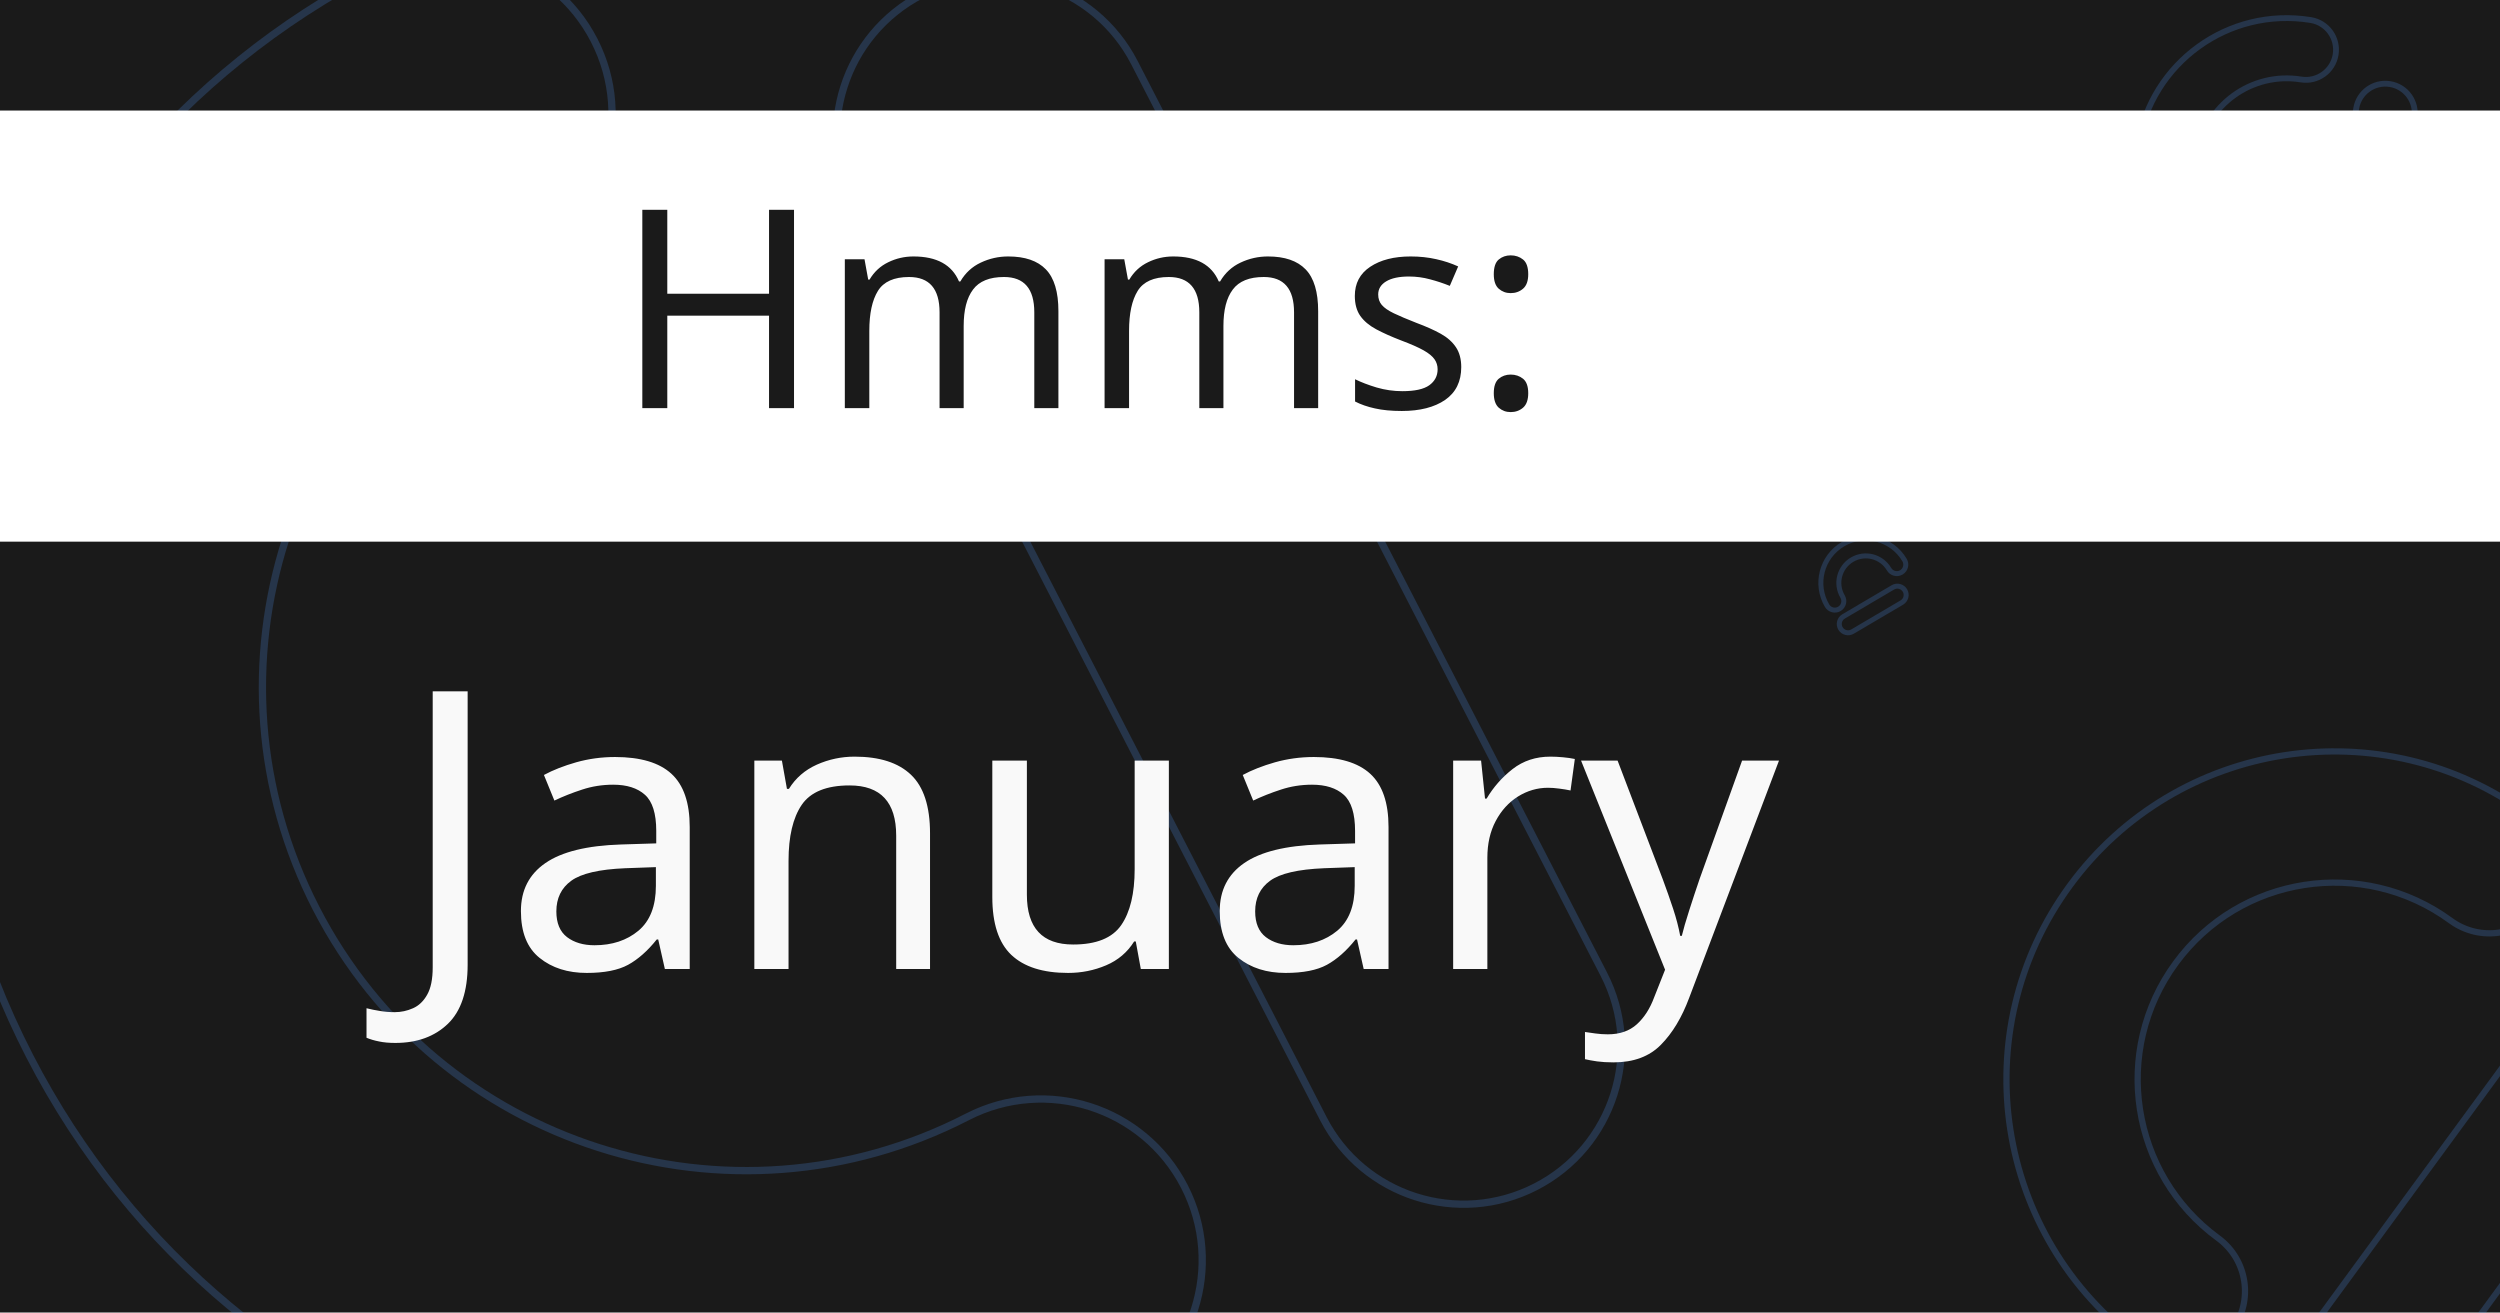
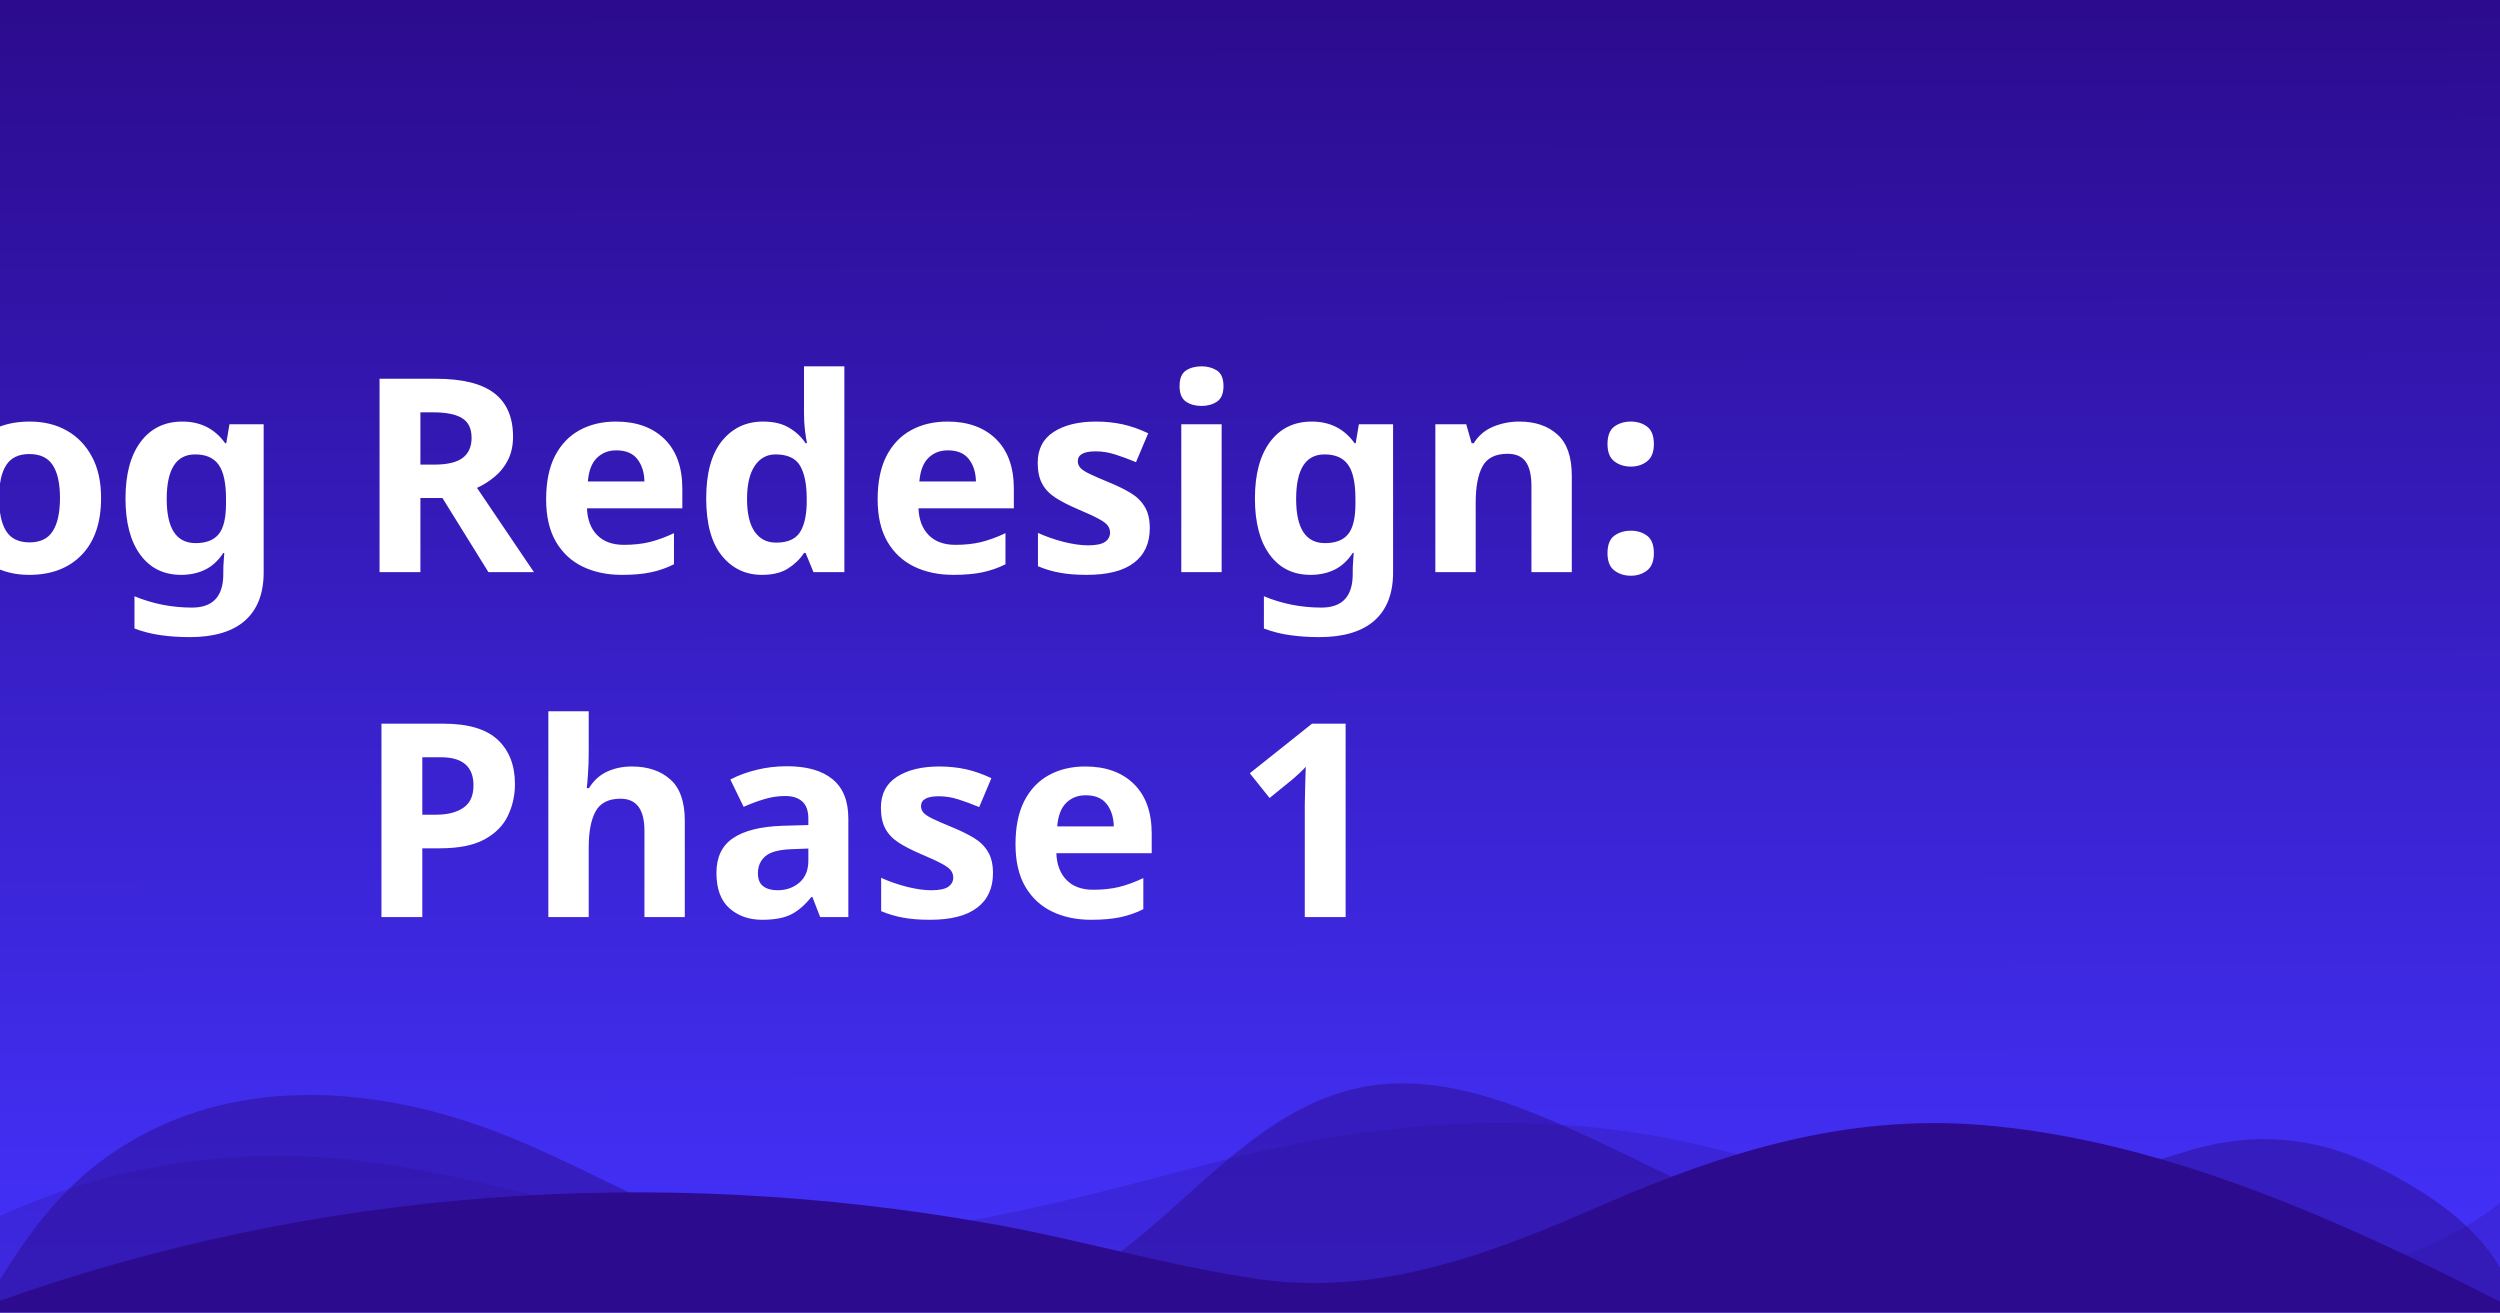
- <svg xmlns="http://www.w3.org/2000/svg" width="1200" height="630" viewBox="0 0 317.5 166.688" version="1.1" id="svg8">
-   <defs id="defs2" />
-   <g id="layer1" transform="translate(0,-130.3125)" style="display:inline">
+ <svg xmlns="http://www.w3.org/2000/svg" xmlns:xlink="http://www.w3.org/1999/xlink" width="1200" height="630" viewBox="0 0 317.5 166.688" version="1.1" id="svg8">
+   <defs id="defs2">
+     <linearGradient id="linearGradient924">
+       <stop style="stop-color:#2c0b8e;stop-opacity:1" offset="0" id="stop920" />
+       <stop style="stop-color:#4433ff;stop-opacity:1" offset="1" id="stop922" />
+     </linearGradient>
+     <rect x="172.996" y="79.66" width="0.286" height="26.601" id="rect125" />
+     <linearGradient xlink:href="#linearGradient924" id="linearGradient926" x1="151.957" y1="130.946" x2="152.228" y2="298.638" gradientUnits="userSpaceOnUse" />
+   </defs>
+   <g id="layer1" transform="translate(0,-130.3125)" style="display:none">
    <rect style="color:#000000;display:inline;overflow:visible;visibility:visible;fill:#1a1a1a;fill-opacity:1;fill-rule:nonzero;stroke:none;stroke-width:0.07;marker:none;enable-background:accumulate" id="rect3092" width="317.5" height="166.688" x="-2.220446e-14" y="130.312" />
+   </g>
+   <g id="g86" transform="translate(0,-130.3125)" style="display:inline">
+     <rect style="color:#000000;display:inline;overflow:visible;visibility:visible;fill:url(#linearGradient926);fill-opacity:1;fill-rule:nonzero;stroke:none;stroke-width:0.07;marker:none;enable-background:accumulate" id="rect84" width="317.5" height="166.688" x="-2.220446e-14" y="130.312" />
+   </g>
+   <g id="layer7">
+     <g id="g110" transform="matrix(0.2645833,0,0,-0.2645833,4e-6,166.6875)" style="fill:#2c0b8e;fill-opacity:1">
+       <path d="m 0,0 v 46.29 c 47.79,22.2 103.59,32.17 158,28 70.36,-5.37 136.33,-33.31 206.8,-37.5 73.84,-4.36 147.54,16.88 218.2,35.26 69.27,18 138.3,24.88 209.4,13.08 36.15,-6 69.85,-17.84 104.45,-29.34 C 989.49,25 1113,-14.29 1200,52.47 V 0 Z" opacity="0.25" class="shape-fill" id="path93" style="fill:#2c0b8e;fill-opacity:1" />
+       <path d="M 0,0 V 15.81 C 13,36.92 27.64,56.86 47.69,72.05 99.41,111.27 165,111 224.58,91.58 c 31.15,-10.15 60.09,-26.07 89.67,-39.8 40.92,-19 84.73,-46 130.83,-49.67 36.26,-2.85 70.9,9.42 98.6,31.56 31.77,25.39 62.32,62 103.63,73 40.44,10.79 81.35,-6.69 119.13,-24.28 37.78,-17.59 75.16,-39 116.92,-43.05 59.73,-5.85 113.28,22.88 168.9,38.84 30.2,8.66 59,6.17 87.09,-7.5 22.43,-10.89 48,-26.93 60.65,-49.24 V 0 Z" opacity="0.5" class="shape-fill" id="path95" style="fill:#2c0b8e;fill-opacity:1" />
+       <path d="M 0,0 V 5.63 C 149.93,59 314.09,71.32 475.83,42.57 518.83,34.93 560.06,22.45 603.44,16.11 662.44,7.48 715.92,28.35 769,51.51 827.93,77.22 886,95.24 951.2,90 1037.73,83 1123.66,44.29 1200,5.19 V 0 Z" class="shape-fill" id="path97" style="fill:#2c0b8e;fill-opacity:1" />
+     </g>
+   </g>
+   <g style="display:inline" id="g100">
+     <text xml:space="preserve" style="font-style:normal;font-variant:normal;font-weight:normal;font-stretch:normal;font-size:34.396px;line-height:1.25;font-family:'Liberation Mono';-inkscape-font-specification:'Liberation Mono';letter-spacing:0px;word-spacing:0px;fill:#ffffff;fill-opacity:1;stroke:none;stroke-width:0.265;" x="162.465" y="72.665" id="text98">
+       <tspan x="162.465" y="72.665" style="font-style:normal;font-variant:normal;font-weight:bold;font-stretch:normal;font-size:34.396px;font-family:Nunito;-inkscape-font-specification:'Nunito Bold';text-align:center;text-anchor:middle;fill:#ffffff;fill-opacity:1;stroke-width:0.265;" id="tspan131">Blog Redesign: </tspan>
+       <tspan x="162.465" y="116.47" style="font-style:normal;font-variant:normal;font-weight:bold;font-stretch:normal;font-size:34.396px;font-family:Nunito;-inkscape-font-specification:'Nunito Bold';text-align:center;text-anchor:middle;fill:#ffffff;fill-opacity:1;stroke-width:0.265;" id="tspan135">Phase 1</tspan>
+     </text>
+     <text xml:space="preserve" id="text123" style="fill:black;fill-opacity:1;line-height:1.25;stroke:none;font-family:sans-serif;font-style:normal;font-weight:normal;font-size:10.583px;white-space:pre;shape-inside:url(#rect125);" />
  </g>
  <g id="layer3" style="display:inline">
    <rect style="opacity:1;vector-effect:none;fill:#7f8c8d;fill-opacity:1;stroke:none;stroke-width:0.404;stroke-linecap:butt;stroke-linejoin:miter;stroke-miterlimit:4;stroke-dasharray:none;stroke-dashoffset:0;stroke-opacity:1" id="rect863" width="310.567" height="55.592" x="-0.535" y="-63.699" />
    <rect style="color:#000000;display:inline;overflow:visible;visibility:visible;fill:#1a1a1a;fill-opacity:1;fill-rule:nonzero;stroke:none;stroke-width:0.265;stroke-miterlimit:4;stroke-dasharray:none;marker:none;enable-background:accumulate" id="rect3229" width="13.229" height="13.229" x="4.152" y="-55.414" />
    <rect y="-55.414" x="17.381" height="13.229" width="13.229" id="rect3999" style="color:#000000;display:inline;overflow:visible;visibility:visible;fill:#f9f9f9;fill-opacity:1;fill-rule:nonzero;stroke:none;stroke-width:0.519;stroke-miterlimit:4;stroke-dasharray:none;marker:none;enable-background:accumulate" />
    <rect style="color:#000000;display:inline;overflow:visible;visibility:visible;fill:#5599ff;fill-opacity:1;fill-rule:nonzero;stroke:none;stroke-width:0.519;stroke-miterlimit:4;stroke-dasharray:none;marker:none;enable-background:accumulate" id="rect4001" width="13.229" height="13.229" x="4.152" y="-42.185" />
    <rect y="-42.185" x="17.381" height="13.229" width="13.229" id="rect4003" style="color:#000000;display:inline;overflow:visible;visibility:visible;fill:#ff2a7f;fill-opacity:1;fill-rule:nonzero;stroke:none;stroke-width:0.519;stroke-miterlimit:4;stroke-dasharray:none;marker:none;enable-background:accumulate" />
    <g style="display:inline" id="g4418" transform="matrix(0.2645833,0,0,0.2645833,22.51901,-172.9817)">
      <path style="color:#000000;display:inline;overflow:visible;visibility:visible;fill:#f9f9f9;stroke:none;stroke-width:1;marker:none;enable-background:accumulate" d="m 157.173,470.547 c 0,-6.771 -5.489,-12.259 -12.259,-12.259 -33.854,0 -61.297,27.444 -61.297,61.297 0,33.854 27.444,61.297 61.297,61.297 6.771,0 12.259,-5.489 12.259,-12.259 0,-6.771 -5.489,-12.259 -12.259,-12.259 -20.312,0 -36.778,-16.466 -36.778,-36.778 0,-20.312 16.466,-36.778 36.778,-36.778 6.771,0 12.259,-5.489 12.259,-12.259 z" id="path3112" />
      <rect ry="12" rx="12" y="478.882" x="168.934" height="102" width="24" id="rect4416" style="fill:#ffffff;fill-opacity:1" />
    </g>
    <text xml:space="preserve" style="font-style:normal;font-variant:normal;font-weight:normal;font-stretch:normal;font-size:10.583px;line-height:1.25;font-family:'Patrick Hand';-inkscape-font-specification:'Patrick Hand';letter-spacing:0px;word-spacing:0px;fill:#000000;fill-opacity:1;stroke:none;stroke-width:0.265" x="91.941" y="-43.386" id="text882">
      <tspan id="tspan880" x="91.941" y="-43.386" style="font-size:14.111px;stroke-width:0.265">Patrick Hand for handwriting</tspan>
    </text>
    <text xml:space="preserve" style="font-style:normal;font-variant:normal;font-weight:normal;font-stretch:normal;font-size:10.583px;line-height:1.25;font-family:'Liberation Mono';-inkscape-font-specification:'Liberation Mono';letter-spacing:0px;word-spacing:0px;fill:#000000;fill-opacity:1;stroke:none;stroke-width:0.265" x="91.406" y="-29.488" id="text886">
      <tspan id="tspan884" x="91.406" y="-29.488" style="font-style:normal;font-variant:normal;font-weight:normal;font-stretch:normal;font-family:'Fira Mono';-inkscape-font-specification:'Fira Mono';stroke-width:0.265">Fira Mono for monospace</tspan>
    </text>
    <text xml:space="preserve" style="font-style:normal;font-variant:normal;font-weight:normal;font-stretch:normal;font-size:10.583px;line-height:1.25;font-family:'Liberation Mono';-inkscape-font-specification:'Liberation Mono';letter-spacing:0px;word-spacing:0px;fill:#000000;fill-opacity:1;stroke:none;stroke-width:0.265" x="90.801" y="-15.294" id="text886-7">
      <tspan id="tspan884-4" x="90.801" y="-15.294" style="font-style:normal;font-variant:normal;font-weight:normal;font-stretch:normal;font-family:'Fira Sans';-inkscape-font-specification:'Fira Sans';stroke-width:0.265">Fira Sans for text</tspan>
    </text>
  </g>
-   <g id="layer2" style="display:inline">
+   <g id="layer2" style="display:none">
    <g id="layer4" style="display:none">
      <g transform="matrix(0.6474593,0,0,0.6474593,64.98914,-253.066)" id="g922" style="display:inline;fill:#f9f9f9;fill-opacity:1">
        <path id="path918" d="m 157.173,470.547 c 0,-6.771 -5.489,-12.259 -12.259,-12.259 -33.854,0 -61.297,27.444 -61.297,61.297 0,33.854 27.444,61.297 61.297,61.297 6.771,0 12.259,-5.489 12.259,-12.259 0,-6.771 -5.489,-12.259 -12.259,-12.259 -20.312,0 -36.778,-16.466 -36.778,-36.778 0,-20.312 16.466,-36.778 36.778,-36.778 6.771,0 12.259,-5.489 12.259,-12.259 z" style="color:#000000;display:inline;overflow:visible;visibility:visible;fill:#f9f9f9;fill-opacity:1;stroke:none;stroke-width:1;marker:none;enable-background:accumulate" />
        <rect style="fill:#f9f9f9;fill-opacity:1" id="rect920" width="24" height="102" x="168.934" y="478.882" rx="12" ry="12" />
      </g>
    </g>
    <g style="display:none" id="g1057">
      <g style="display:inline;fill:#f9f9f9;fill-opacity:1" id="g1055" transform="matrix(0.3237296,0,0,0.3237296,109.7529,-124.6722)">
        <path style="color:#000000;display:inline;overflow:visible;visibility:visible;fill:#f9f9f9;fill-opacity:1;stroke:none;stroke-width:1;marker:none;enable-background:accumulate" d="m 157.173,470.547 c 0,-6.771 -5.489,-12.259 -12.259,-12.259 -33.854,0 -61.297,27.444 -61.297,61.297 0,33.854 27.444,61.297 61.297,61.297 6.771,0 12.259,-5.489 12.259,-12.259 0,-6.771 -5.489,-12.259 -12.259,-12.259 -20.312,0 -36.778,-16.466 -36.778,-36.778 0,-20.312 16.466,-36.778 36.778,-36.778 6.771,0 12.259,-5.489 12.259,-12.259 z" id="path1051" />
        <rect ry="12" rx="12" y="478.882" x="168.934" height="102" width="24" id="rect1053" style="fill:#f9f9f9;fill-opacity:1" />
      </g>
      <text xml:space="preserve" style="font-style:normal;font-variant:normal;font-weight:normal;font-stretch:normal;font-size:10.583px;line-height:1.25;font-family:'Liberation Mono';-inkscape-font-specification:'Liberation Mono';letter-spacing:0px;word-spacing:0px;fill:#f9f9f9;fill-opacity:1;stroke:none;stroke-width:0.265" x="157.851" y="103.283" id="text886-7-6">
        <tspan x="157.851" y="103.283" style="font-style:normal;font-variant:normal;font-weight:500;font-stretch:condensed;font-size:28.222px;font-family:'Fira Sans Condensed';-inkscape-font-specification:'Fira Sans Condensed,  Medium Condensed';text-align:center;text-anchor:middle;fill:#f9f9f9;fill-opacity:1;stroke-width:0.265" id="tspan1079">Article title that can be</tspan>
        <tspan x="157.851" y="138.561" style="font-style:normal;font-variant:normal;font-weight:500;font-stretch:condensed;font-size:28.222px;font-family:'Fira Sans Condensed';-inkscape-font-specification:'Fira Sans Condensed,  Medium Condensed';text-align:center;text-anchor:middle;fill:#f9f9f9;fill-opacity:1;stroke-width:0.265" id="tspan846">double line</tspan>
      </text>
    </g>
  </g>
-   <g id="layer5" style="display:inline">
+   <g id="layer5" style="display:none">
    <g transform="translate(0,-130.3125)" id="g850" style="display:none">
      <g transform="matrix(0.307988,0.04969603,-0.04969603,0.307988,271.6036,-15.49243)" id="g856-5-6" style="display:inline;opacity:1;vector-effect:none;fill:none;fill-opacity:0.043;stroke:#5599ff;stroke-width:2.375;stroke-linecap:butt;stroke-linejoin:miter;stroke-miterlimit:4;stroke-dasharray:none;stroke-dashoffset:0;stroke-opacity:0.21">
        <path id="path852-3-2" d="m 157.173,470.547 c 0,-6.771 -5.489,-12.259 -12.259,-12.259 -33.854,0 -61.297,27.444 -61.297,61.297 0,33.854 27.444,61.297 61.297,61.297 6.771,0 12.259,-5.489 12.259,-12.259 0,-6.771 -5.489,-12.259 -12.259,-12.259 -20.312,0 -36.778,-16.466 -36.778,-36.778 0,-20.312 16.466,-36.778 36.778,-36.778 6.771,0 12.259,-5.489 12.259,-12.259 z" style="color:#000000;display:inline;overflow:visible;visibility:visible;vector-effect:none;fill:none;fill-opacity:0.043;stroke:#5599ff;stroke-width:2.375;stroke-linecap:butt;stroke-linejoin:miter;stroke-miterlimit:4;stroke-dasharray:none;stroke-dashoffset:0;stroke-opacity:0.21;marker:none;enable-background:accumulate" />
        <rect style="vector-effect:none;fill:none;fill-opacity:0.043;stroke:#5599ff;stroke-width:2.375;stroke-linecap:butt;stroke-linejoin:miter;stroke-miterlimit:4;stroke-dasharray:none;stroke-dashoffset:0;stroke-opacity:0.21" id="rect854-5-9" width="24" height="102" x="168.934" y="478.882" rx="12" ry="12" />
      </g>
      <g transform="matrix(0.5481971,0.4015097,-0.4015097,0.5481971,425.6515,-75.62253)" id="g856-5" style="display:inline;opacity:1;vector-effect:none;fill:none;fill-opacity:0.043;stroke:#5599ff;stroke-width:1.168;stroke-linecap:butt;stroke-linejoin:miter;stroke-miterlimit:4;stroke-dasharray:none;stroke-dashoffset:0;stroke-opacity:0.21">
        <path id="path852-3" d="m 157.173,470.547 c 0,-6.771 -5.489,-12.259 -12.259,-12.259 -33.854,0 -61.297,27.444 -61.297,61.297 0,33.854 27.444,61.297 61.297,61.297 6.771,0 12.259,-5.489 12.259,-12.259 0,-6.771 -5.489,-12.259 -12.259,-12.259 -20.312,0 -36.778,-16.466 -36.778,-36.778 0,-20.312 16.466,-36.778 36.778,-36.778 6.771,0 12.259,-5.489 12.259,-12.259 z" style="color:#000000;display:inline;overflow:visible;visibility:visible;vector-effect:none;fill:none;fill-opacity:0.043;stroke:#5599ff;stroke-width:1.168;stroke-linecap:butt;stroke-linejoin:miter;stroke-miterlimit:4;stroke-dasharray:none;stroke-dashoffset:0;stroke-opacity:0.21;marker:none;enable-background:accumulate" />
        <rect style="vector-effect:none;fill:none;fill-opacity:0.043;stroke:#5599ff;stroke-width:1.168;stroke-linecap:butt;stroke-linejoin:miter;stroke-miterlimit:4;stroke-dasharray:none;stroke-dashoffset:0;stroke-opacity:0.21" id="rect854-5" width="24" height="102" x="168.934" y="478.882" rx="12" ry="12" />
      </g>
      <g transform="matrix(0.04727112,0.08025825,-0.08025825,0.04727112,271.8094,168.1467)" id="g856-5-6-1-0" style="display:inline;opacity:1;vector-effect:none;fill:none;fill-opacity:0.043;stroke:#5599ff;stroke-width:6.817;stroke-linecap:butt;stroke-linejoin:miter;stroke-miterlimit:4;stroke-dasharray:none;stroke-dashoffset:0;stroke-opacity:0.21">
        <path id="path852-3-2-2-9" d="m 157.173,470.547 c 0,-6.771 -5.489,-12.259 -12.259,-12.259 -33.854,0 -61.297,27.444 -61.297,61.297 0,33.854 27.444,61.297 61.297,61.297 6.771,0 12.259,-5.489 12.259,-12.259 0,-6.771 -5.489,-12.259 -12.259,-12.259 -20.312,0 -36.778,-16.466 -36.778,-36.778 0,-20.312 16.466,-36.778 36.778,-36.778 6.771,0 12.259,-5.489 12.259,-12.259 z" style="color:#000000;display:inline;overflow:visible;visibility:visible;vector-effect:none;fill:none;fill-opacity:0.043;stroke:#5599ff;stroke-width:6.817;stroke-linecap:butt;stroke-linejoin:miter;stroke-miterlimit:4;stroke-dasharray:none;stroke-dashoffset:0;stroke-opacity:0.21;marker:none;enable-background:accumulate" />
        <rect style="vector-effect:none;fill:none;fill-opacity:0.043;stroke:#5599ff;stroke-width:6.817;stroke-linecap:butt;stroke-linejoin:miter;stroke-miterlimit:4;stroke-dasharray:none;stroke-dashoffset:0;stroke-opacity:0.21" id="rect854-5-9-7-3" width="24" height="102" x="168.934" y="478.882" rx="12" ry="12" />
      </g>
      <g transform="matrix(1.484239,-0.7642881,0.7642881,1.484239,-517.4626,-442.8595)" id="g856" style="display:inline;fill:none;fill-opacity:0.043;stroke:#5599ff;stroke-width:0.555;stroke-miterlimit:4;stroke-dasharray:none;stroke-opacity:0.21">
        <path id="path852" d="m 157.173,470.547 c 0,-6.771 -5.489,-12.259 -12.259,-12.259 -33.854,0 -61.297,27.444 -61.297,61.297 0,33.854 27.444,61.297 61.297,61.297 6.771,0 12.259,-5.489 12.259,-12.259 0,-6.771 -5.489,-12.259 -12.259,-12.259 -20.312,0 -36.778,-16.466 -36.778,-36.778 0,-20.312 16.466,-36.778 36.778,-36.778 6.771,0 12.259,-5.489 12.259,-12.259 z" style="color:#000000;display:inline;overflow:visible;visibility:visible;fill:none;fill-opacity:0.043;stroke:#5599ff;stroke-width:0.555;stroke-miterlimit:4;stroke-dasharray:none;stroke-opacity:0.21;marker:none;enable-background:accumulate" />
        <rect style="fill:none;fill-opacity:0.043;stroke:#5599ff;stroke-width:0.555;stroke-miterlimit:4;stroke-dasharray:none;stroke-opacity:0.21" id="rect854" width="24" height="102" x="168.934" y="478.882" rx="12" ry="12" />
      </g>
      <path style="color:#000000;display:inline;overflow:visible;visibility:visible;fill:#ffffff;fill-opacity:1;fill-rule:nonzero;stroke:none;stroke-width:0.265;marker:none;enable-background:accumulate" d="M 0,53.061 V 259.994 H 1200 V 53.061 Z" id="rect1059" transform="matrix(0.2645833,0,0,0.2645833,0,130.3125)" />
      <text transform="translate(0,130.3125)" id="text862-3" y="51.838" x="159.614" style="font-style:normal;font-variant:normal;font-weight:normal;font-stretch:normal;font-size:10.583px;line-height:1.25;font-family:'Liberation Mono';-inkscape-font-specification:'Liberation Mono';letter-spacing:0px;word-spacing:0px;display:inline;fill:#1a1a1a;fill-opacity:1;stroke:none;stroke-width:0.265" xml:space="preserve">
        <tspan id="tspan860-7" style="font-style:normal;font-variant:normal;font-weight:500;font-stretch:condensed;font-size:35.278px;font-family:'Fira Sans Condensed';-inkscape-font-specification:'Fira Sans Condensed, Medium Condensed';text-align:center;text-anchor:middle;fill:#1a1a1a;fill-opacity:1;stroke-width:0.265" y="51.838" x="159.614">Weekly Hmms:</tspan>
      </text>
    </g>
    <g id="g864" style="display:none">
      <text id="text862" y="103.283" x="159.086" style="font-style:normal;font-variant:normal;font-weight:normal;font-stretch:normal;font-size:10.583px;line-height:1.25;font-family:'Liberation Mono';-inkscape-font-specification:'Liberation Mono';letter-spacing:0px;word-spacing:0px;fill:#f9f9f9;fill-opacity:1;stroke:none;stroke-width:0.265" xml:space="preserve">
        <tspan style="font-style:normal;font-variant:normal;font-weight:500;font-stretch:condensed;font-size:28.222px;line-height:1.25;font-family:'Fira Sans Condensed';-inkscape-font-specification:'Fira Sans Condensed, Medium Condensed';text-align:center;text-anchor:middle;fill:#f9f9f9;fill-opacity:1;stroke-width:0.265" y="103.283" x="159.086" id="tspan895">something, something</tspan>
        <tspan style="font-style:normal;font-variant:normal;font-weight:500;font-stretch:condensed;font-size:28.222px;line-height:1.25;font-family:'Fira Sans Condensed';-inkscape-font-specification:'Fira Sans Condensed, Medium Condensed';text-align:center;text-anchor:middle;fill:#f9f9f9;fill-opacity:1;stroke-width:0.265" y="138.561" x="159.086" id="tspan932">and something</tspan>
      </text>
    </g>
  </g>
-   <g id="layer6">
+   <g id="layer6" style="display:none">
    <g style="display:inline" id="g102" transform="translate(0,-130.3125)">
      <g style="display:inline;opacity:1;vector-effect:none;fill:none;fill-opacity:0.043;stroke:#5599ff;stroke-width:2.375;stroke-linecap:butt;stroke-linejoin:miter;stroke-miterlimit:4;stroke-dasharray:none;stroke-dashoffset:0;stroke-opacity:0.21" id="g76" transform="matrix(0.307988,0.04969603,-0.04969603,0.307988,271.6036,-15.49243)">
        <path style="color:#000000;display:inline;overflow:visible;visibility:visible;vector-effect:none;fill:none;fill-opacity:0.043;stroke:#5599ff;stroke-width:2.375;stroke-linecap:butt;stroke-linejoin:miter;stroke-miterlimit:4;stroke-dasharray:none;stroke-dashoffset:0;stroke-opacity:0.21;marker:none;enable-background:accumulate" d="m 157.173,470.547 c 0,-6.771 -5.489,-12.259 -12.259,-12.259 -33.854,0 -61.297,27.444 -61.297,61.297 0,33.854 27.444,61.297 61.297,61.297 6.771,0 12.259,-5.489 12.259,-12.259 0,-6.771 -5.489,-12.259 -12.259,-12.259 -20.312,0 -36.778,-16.466 -36.778,-36.778 0,-20.312 16.466,-36.778 36.778,-36.778 6.771,0 12.259,-5.489 12.259,-12.259 z" id="path72" />
        <rect ry="12" rx="12" y="478.882" x="168.934" height="102" width="24" id="rect74" style="vector-effect:none;fill:none;fill-opacity:0.043;stroke:#5599ff;stroke-width:2.375;stroke-linecap:butt;stroke-linejoin:miter;stroke-miterlimit:4;stroke-dasharray:none;stroke-dashoffset:0;stroke-opacity:0.21" />
      </g>
      <g style="display:inline;opacity:1;vector-effect:none;fill:none;fill-opacity:0.043;stroke:#5599ff;stroke-width:1.168;stroke-linecap:butt;stroke-linejoin:miter;stroke-miterlimit:4;stroke-dasharray:none;stroke-dashoffset:0;stroke-opacity:0.21" id="g82" transform="matrix(0.5481971,0.4015097,-0.4015097,0.5481971,425.6515,-75.62253)">
        <path style="color:#000000;display:inline;overflow:visible;visibility:visible;vector-effect:none;fill:none;fill-opacity:0.043;stroke:#5599ff;stroke-width:1.168;stroke-linecap:butt;stroke-linejoin:miter;stroke-miterlimit:4;stroke-dasharray:none;stroke-dashoffset:0;stroke-opacity:0.21;marker:none;enable-background:accumulate" d="m 157.173,470.547 c 0,-6.771 -5.489,-12.259 -12.259,-12.259 -33.854,0 -61.297,27.444 -61.297,61.297 0,33.854 27.444,61.297 61.297,61.297 6.771,0 12.259,-5.489 12.259,-12.259 0,-6.771 -5.489,-12.259 -12.259,-12.259 -20.312,0 -36.778,-16.466 -36.778,-36.778 0,-20.312 16.466,-36.778 36.778,-36.778 6.771,0 12.259,-5.489 12.259,-12.259 z" id="path78" />
        <rect ry="12" rx="12" y="478.882" x="168.934" height="102" width="24" id="rect80" style="vector-effect:none;fill:none;fill-opacity:0.043;stroke:#5599ff;stroke-width:1.168;stroke-linecap:butt;stroke-linejoin:miter;stroke-miterlimit:4;stroke-dasharray:none;stroke-dashoffset:0;stroke-opacity:0.21" />
      </g>
      <g style="display:inline;opacity:1;vector-effect:none;fill:none;fill-opacity:0.043;stroke:#5599ff;stroke-width:6.817;stroke-linecap:butt;stroke-linejoin:miter;stroke-miterlimit:4;stroke-dasharray:none;stroke-dashoffset:0;stroke-opacity:0.21" id="g88" transform="matrix(0.04727112,0.08025825,-0.08025825,0.04727112,271.8094,168.1467)">
        <path style="color:#000000;display:inline;overflow:visible;visibility:visible;vector-effect:none;fill:none;fill-opacity:0.043;stroke:#5599ff;stroke-width:6.817;stroke-linecap:butt;stroke-linejoin:miter;stroke-miterlimit:4;stroke-dasharray:none;stroke-dashoffset:0;stroke-opacity:0.21;marker:none;enable-background:accumulate" d="m 157.173,470.547 c 0,-6.771 -5.489,-12.259 -12.259,-12.259 -33.854,0 -61.297,27.444 -61.297,61.297 0,33.854 27.444,61.297 61.297,61.297 6.771,0 12.259,-5.489 12.259,-12.259 0,-6.771 -5.489,-12.259 -12.259,-12.259 -20.312,0 -36.778,-16.466 -36.778,-36.778 0,-20.312 16.466,-36.778 36.778,-36.778 6.771,0 12.259,-5.489 12.259,-12.259 z" id="path84" />
        <rect ry="12" rx="12" y="478.882" x="168.934" height="102" width="24" id="rect86" style="vector-effect:none;fill:none;fill-opacity:0.043;stroke:#5599ff;stroke-width:6.817;stroke-linecap:butt;stroke-linejoin:miter;stroke-miterlimit:4;stroke-dasharray:none;stroke-dashoffset:0;stroke-opacity:0.21" />
      </g>
      <g style="display:inline;fill:none;fill-opacity:0.043;stroke:#5599ff;stroke-width:0.555;stroke-miterlimit:4;stroke-dasharray:none;stroke-opacity:0.21" id="g94" transform="matrix(1.484239,-0.7642881,0.7642881,1.484239,-517.4626,-442.8595)">
        <path style="color:#000000;display:inline;overflow:visible;visibility:visible;fill:none;fill-opacity:0.043;stroke:#5599ff;stroke-width:0.555;stroke-miterlimit:4;stroke-dasharray:none;stroke-opacity:0.21;marker:none;enable-background:accumulate" d="m 157.173,470.547 c 0,-6.771 -5.489,-12.259 -12.259,-12.259 -33.854,0 -61.297,27.444 -61.297,61.297 0,33.854 27.444,61.297 61.297,61.297 6.771,0 12.259,-5.489 12.259,-12.259 0,-6.771 -5.489,-12.259 -12.259,-12.259 -20.312,0 -36.778,-16.466 -36.778,-36.778 0,-20.312 16.466,-36.778 36.778,-36.778 6.771,0 12.259,-5.489 12.259,-12.259 z" id="path90" />
        <rect ry="12" rx="12" y="478.882" x="168.934" height="102" width="24" id="rect92" style="fill:none;fill-opacity:0.043;stroke:#5599ff;stroke-width:0.555;stroke-miterlimit:4;stroke-dasharray:none;stroke-opacity:0.21" />
      </g>
      <path transform="matrix(0.2645833,0,0,0.2645833,0,130.3125)" id="path96" d="M 0,53.061 V 259.994 H 1200 V 53.061 Z" style="color:#000000;display:inline;overflow:visible;visibility:visible;fill:#ffffff;fill-opacity:1;fill-rule:nonzero;stroke:none;stroke-width:0.265;marker:none;enable-background:accumulate" />
      <text xml:space="preserve" style="font-style:normal;font-variant:normal;font-weight:normal;font-stretch:normal;font-size:10.583px;line-height:1.25;font-family:'Liberation Mono';-inkscape-font-specification:'Liberation Mono';letter-spacing:0px;word-spacing:0px;display:inline;fill:#1a1a1a;fill-opacity:1;stroke:none;stroke-width:0.265" x="159.614" y="51.838" id="text100" transform="translate(0,130.3125)">
        <tspan x="159.614" y="51.838" style="font-style:normal;font-variant:normal;font-weight:500;font-stretch:condensed;font-size:35.278px;font-family:'Fira Sans Condensed';-inkscape-font-specification:'Fira Sans Condensed, Medium Condensed';text-align:center;text-anchor:middle;fill:#1a1a1a;fill-opacity:1;stroke-width:0.265" id="tspan98">Hmms:</tspan>
      </text>
    </g>
    <g style="display:inline" id="g70">
      <text xml:space="preserve" style="font-style:normal;font-variant:normal;font-weight:normal;font-stretch:normal;font-size:10.583px;line-height:1.25;font-family:'Liberation Mono';-inkscape-font-specification:'Liberation Mono';letter-spacing:0px;word-spacing:0px;fill:#f9f9f9;fill-opacity:1;stroke:none;stroke-width:0.265" x="160.398" y="123.061" id="text68">
        <tspan id="tspan66" x="160.398" y="123.061" style="font-style:normal;font-variant:normal;font-weight:500;font-stretch:condensed;font-size:49.389px;line-height:1.25;font-family:'Fira Sans Condensed';-inkscape-font-specification:'Fira Sans Condensed, Medium Condensed';text-align:center;text-anchor:middle;fill:#f9f9f9;fill-opacity:1;stroke-width:0.265">January</tspan>
      </text>
    </g>
  </g>
</svg>
